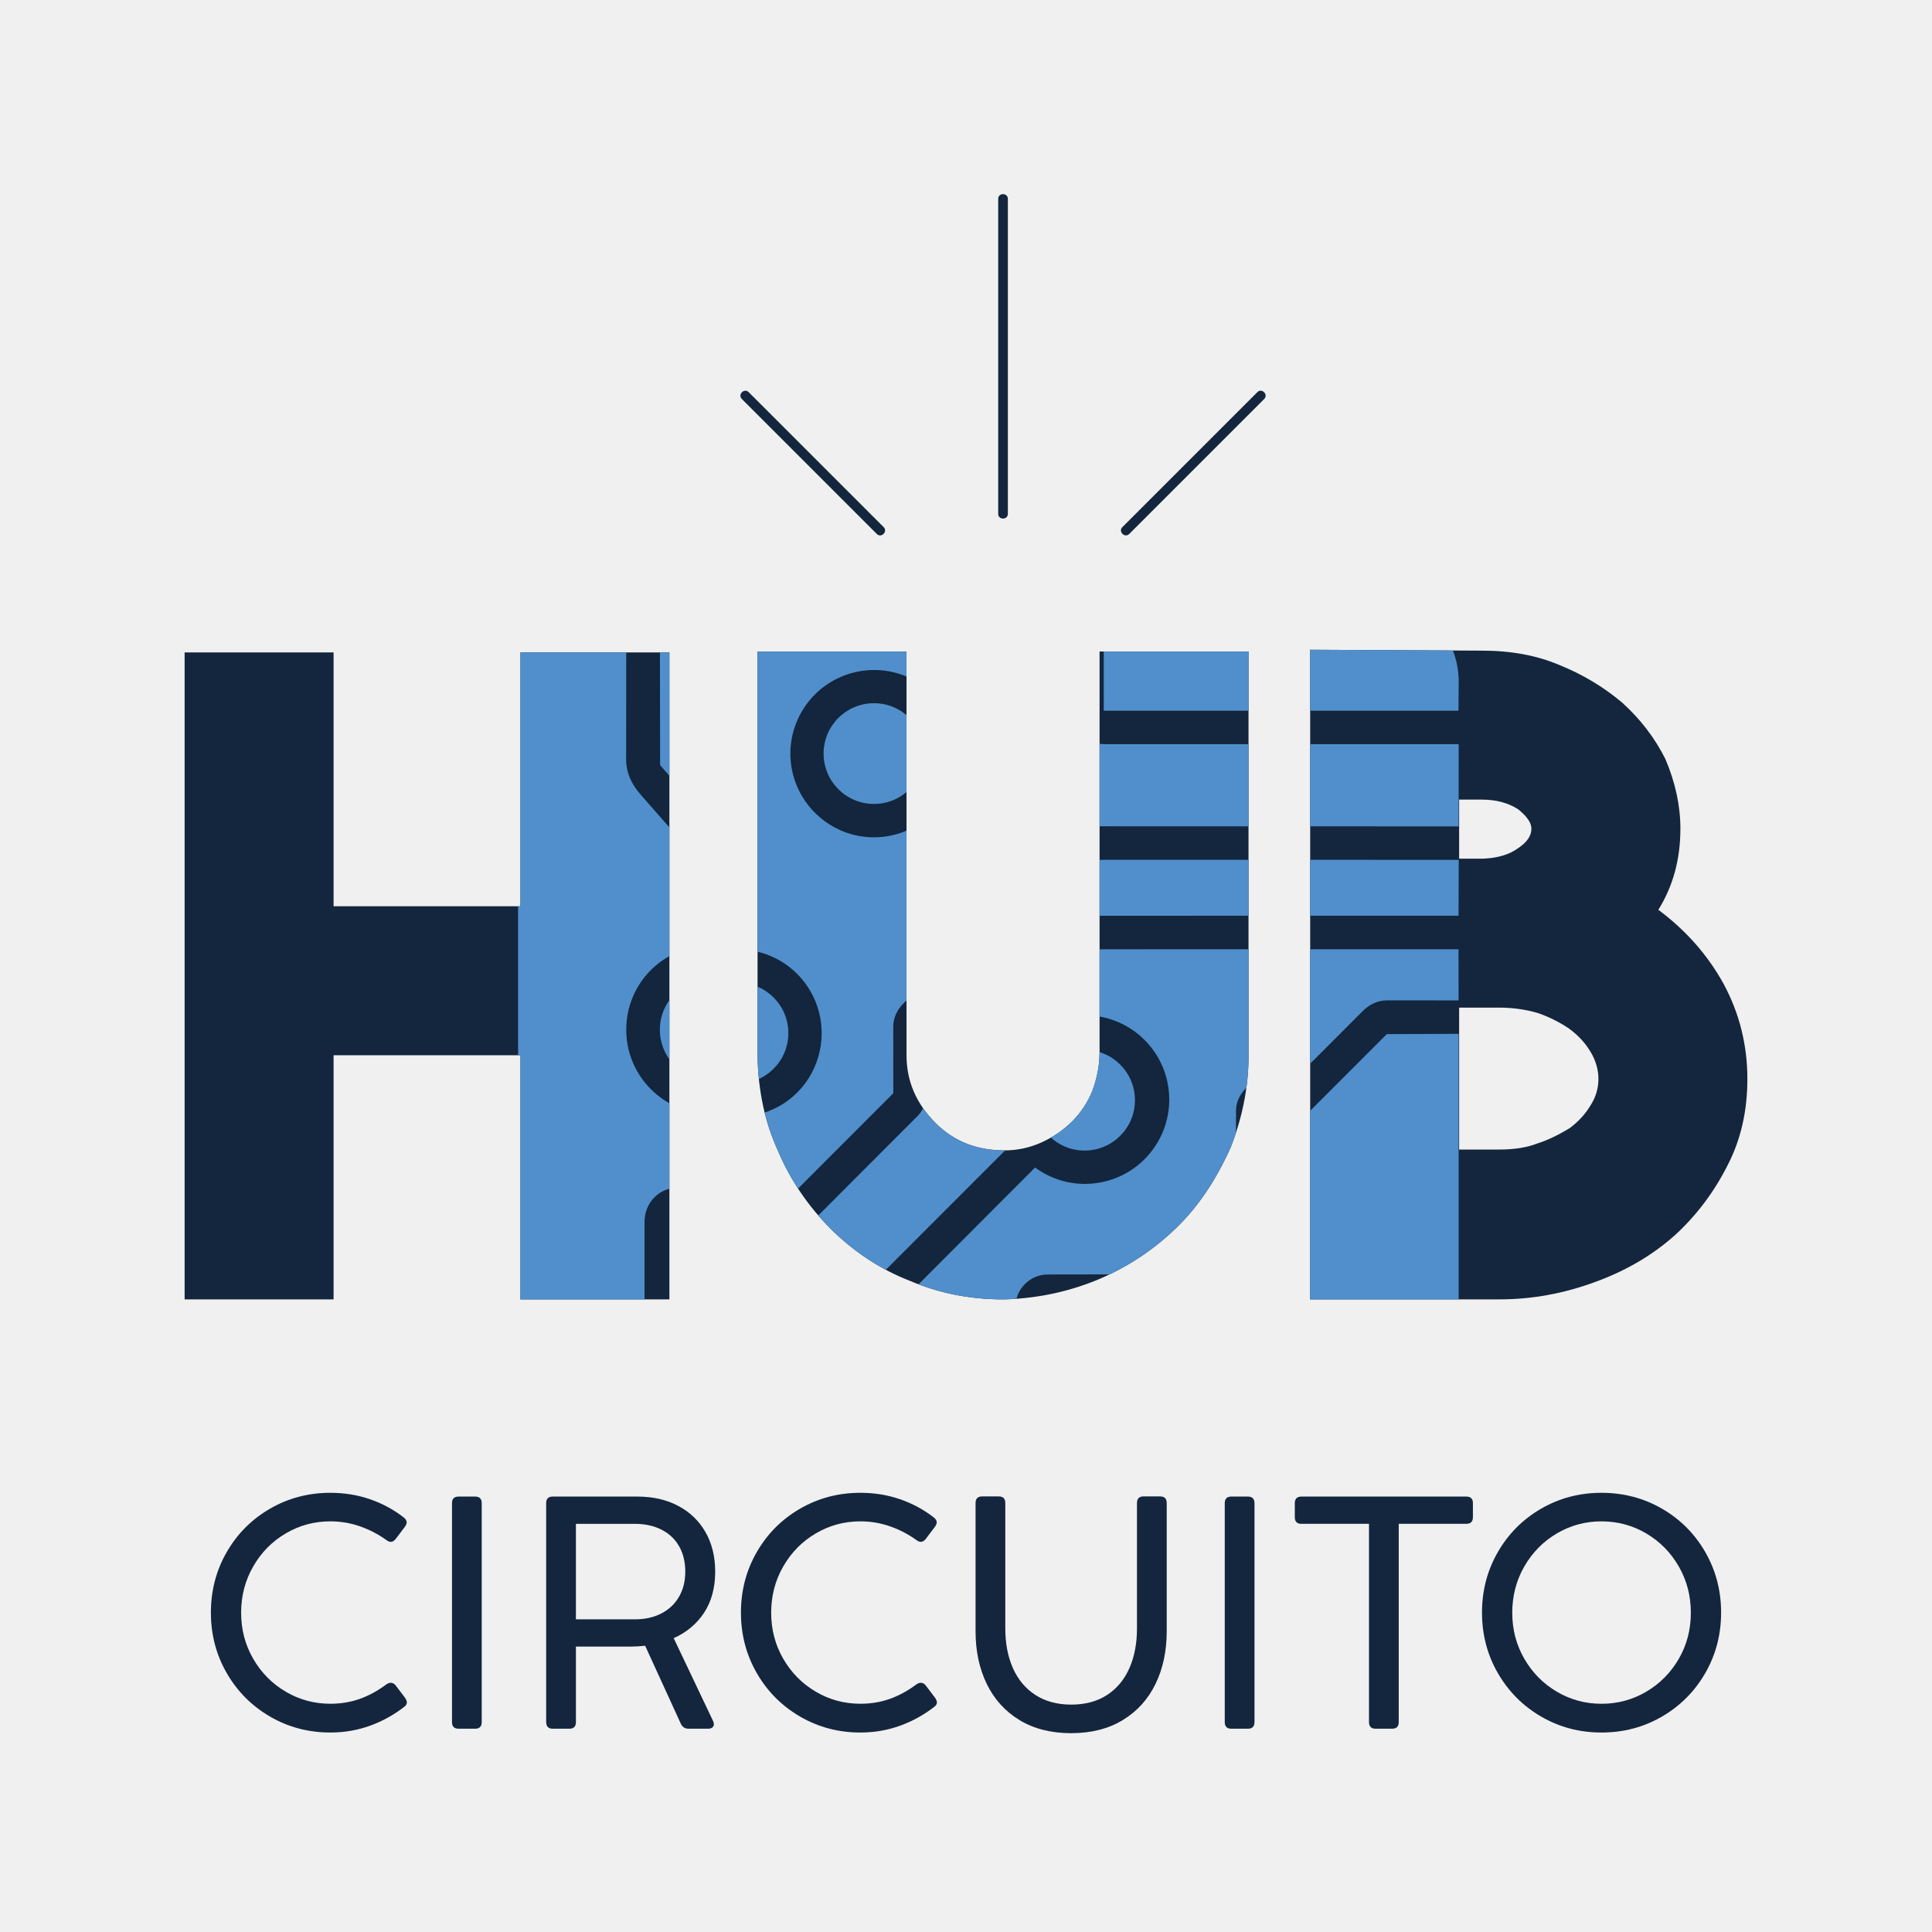
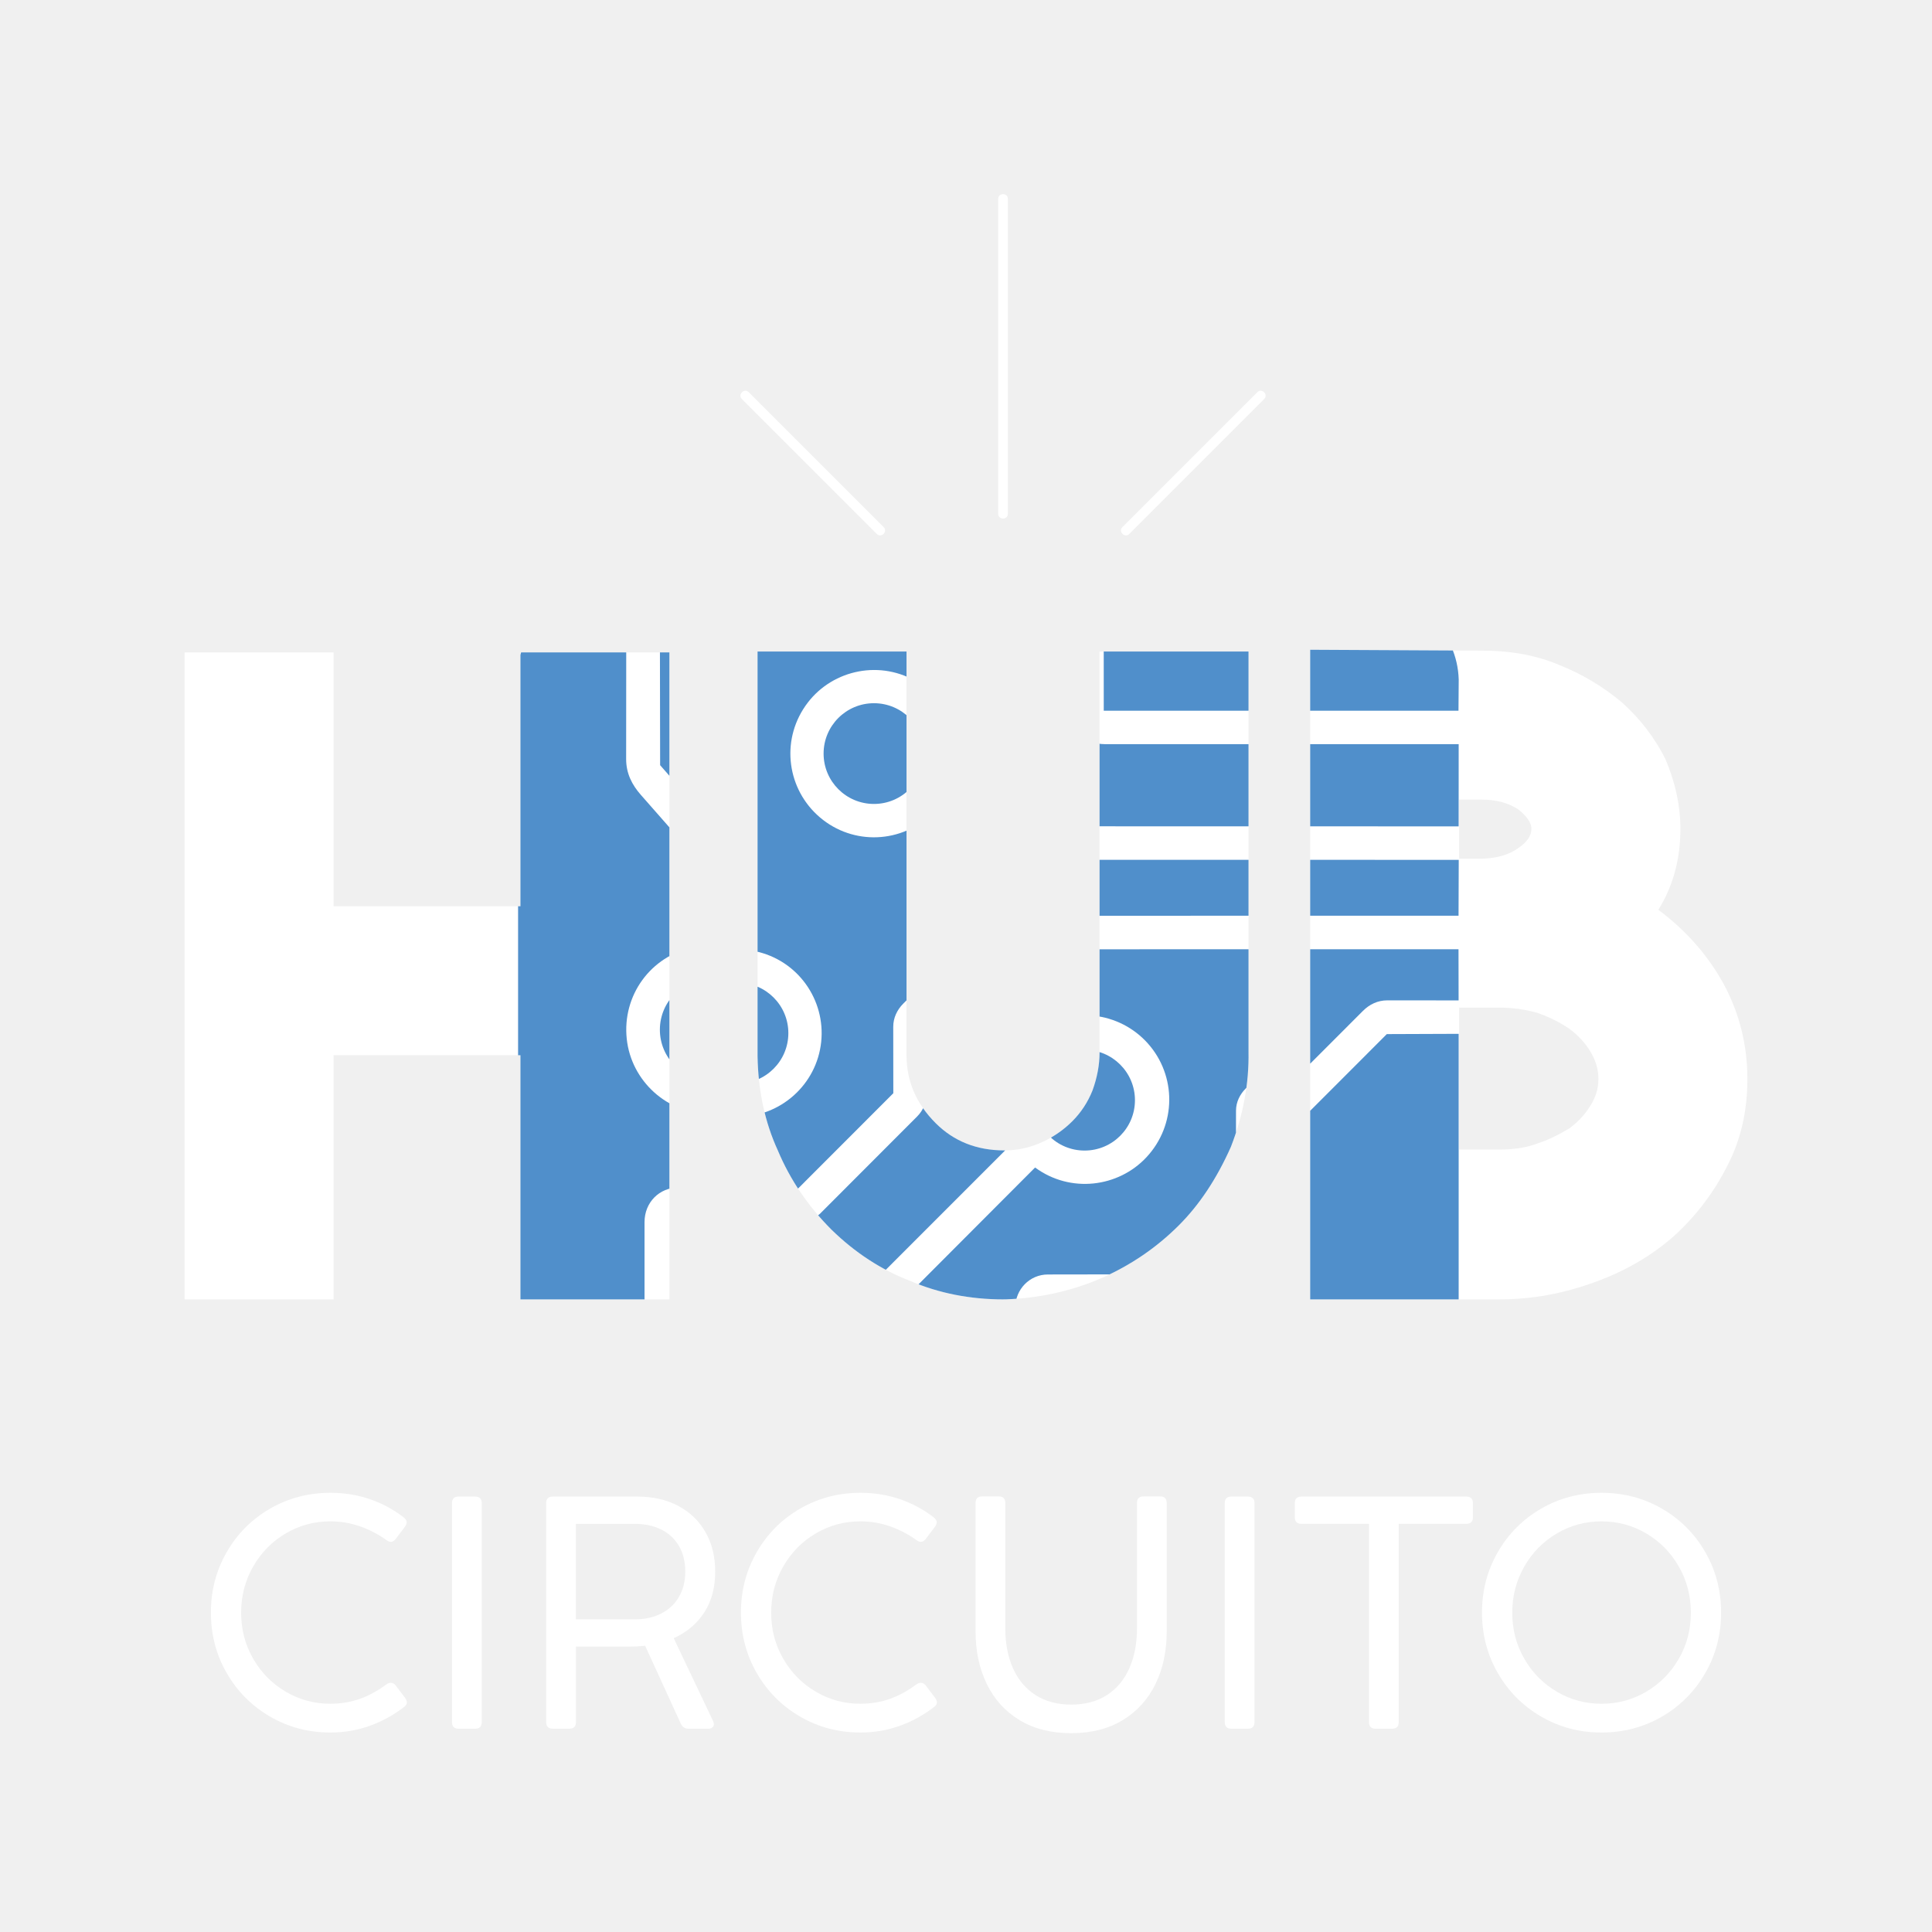
<svg xmlns="http://www.w3.org/2000/svg" id="Camada_1" data-name="Camada 1" viewBox="0 0 1000 1000">
  <defs>
    <style>
      .cls-1 {
        fill: #508fcb;
      }

      .cls-2 {
+         fill: #fff;
+       }
+ 
+       .cls-3 {
        clip-path: url(#clippath-1);
      }

-       .cls-3 {
-         fill: #14263e;
-       }
- 
      .cls-4 {
-         fill: #13263d;
+         clip-path: url(#clippath-2);
      }

      .cls-5 {
-         clip-path: url(#clippath-2);
-       }
- 
-       .cls-6 {
        clip-path: url(#clippath);
      }
    </style>
    <clipPath id="clippath">
-       <path class="cls-4" d="M346.48,672.56h-77.1v-126.37h-96.72v126.37h-77.1v-334.87h77.1v131.39h96.72v-131.39h77.1v334.87Z" />
+       <path class="cls-2" d="M346.48,672.56h-77.1v-126.37h-96.72v126.37h-77.1v-334.87h77.1v131.39h96.72v-131.39h77.1v334.87Z" />
    </clipPath>
    <clipPath id="clippath-1">
-       <path class="cls-4" d="M519.39,672.56c-17.34,0-33.46-3.19-48.36-9.58-14.91-5.77-28.44-14.6-40.6-26.46-12.17-12.16-21.44-25.85-27.83-41.06-6.69-14.6-10.19-30.87-10.49-48.82v-209.41h77.1v208.95c0,13.39,5.02,25.09,15.06,35.13,9.42,9.43,21.29,14.14,35.59,14.14,6.69,0,13.07-1.37,19.16-4.11,6.08-2.74,11.41-6.39,15.97-10.95s8.06-9.88,10.49-15.97c2.43-6.69,3.65-13.23,3.65-19.62v-207.58h77.1v207.12c.3,16.42-2.74,32.85-9.12,49.27-7.3,16.42-16.27,29.96-26.92,40.6-11.56,11.56-24.94,20.69-40.15,27.37-15.51,6.69-31.94,10.34-49.27,10.95h-1.37Z" />
+       <path class="cls-2" d="M519.39,672.56c-17.34,0-33.46-3.19-48.36-9.58-14.91-5.77-28.44-14.6-40.6-26.46-12.17-12.16-21.44-25.85-27.83-41.06-6.69-14.6-10.19-30.87-10.49-48.82v-209.41h77.1v208.95c0,13.39,5.02,25.09,15.06,35.13,9.42,9.43,21.29,14.14,35.59,14.14,6.69,0,13.07-1.37,19.16-4.11,6.08-2.74,11.41-6.39,15.97-10.95,4.56-4.56,8.06-9.88,10.49-15.97,2.43-6.69,3.65-13.23,3.65-19.62v-207.58h77.1v207.12c.3,16.42-2.74,32.85-9.12,49.27-7.3,16.42-16.27,29.96-26.92,40.6-11.56,11.56-24.94,20.69-40.15,27.37-15.51,6.69-31.94,10.34-49.27,10.95h-1.37Z" />
    </clipPath>
    <clipPath id="clippath-2">
-       <path class="cls-4" d="M858.36,470.91c14.29,10.65,25.55,23.42,33.76,38.32,8.21,15.21,12.32,31.64,12.32,49.27,0,16.42-3.35,31.18-10.04,44.25-7,13.99-16.12,26.16-27.37,36.5-11.56,10.34-25.25,18.41-41.06,24.18-16.42,6.09-33,9.12-49.73,9.12h-98.09v-336.24l88.96.46c14.9,0,28.13,2.44,39.69,7.3,12.16,4.87,23.11,11.41,32.85,19.62,9.42,8.52,16.88,18.25,22.36,29.2,5.17,12.17,7.76,24.18,7.76,36.04,0,15.82-3.81,29.81-11.41,41.97ZM767.57,444.45c7.6-.3,13.69-2.12,18.25-5.47,4.56-3.04,6.84-6.39,6.84-10.04,0-3.04-2.28-6.39-6.84-10.04-5.18-3.34-11.41-5.02-18.71-5.02h-11.86v30.57h12.32ZM776.24,595c7.6,0,14.14-1.06,19.62-3.19,4.86-1.52,10.34-4.11,16.42-7.76,4.56-3.34,8.21-7.3,10.95-11.86,2.74-4.26,4.11-8.82,4.11-13.69s-1.37-9.58-4.11-14.14c-2.74-4.56-6.39-8.51-10.95-11.86-4.87-3.34-10.34-6.08-16.42-8.21-6.39-1.82-12.93-2.74-19.62-2.74h-20.99v73.45h20.99Z" />
+       <path class="cls-2" d="M858.36,470.91c14.29,10.65,25.55,23.42,33.76,38.32,8.21,15.21,12.32,31.64,12.32,49.27,0,16.42-3.35,31.18-10.04,44.25-7,13.99-16.12,26.16-27.37,36.5-11.56,10.34-25.25,18.41-41.06,24.18-16.42,6.09-33,9.12-49.73,9.12h-98.09v-336.24l88.96.46c14.9,0,28.13,2.44,39.69,7.3,12.16,4.87,23.11,11.41,32.85,19.62,9.42,8.52,16.88,18.25,22.36,29.2,5.17,12.17,7.76,24.18,7.76,36.04,0,15.82-3.81,29.81-11.41,41.97ZM767.57,444.45c7.6-.3,13.69-2.12,18.25-5.47,4.56-3.04,6.84-6.39,6.84-10.04,0-3.04-2.28-6.39-6.84-10.04-5.18-3.34-11.41-5.02-18.71-5.02h-11.86v30.57h12.32ZM776.24,595c7.6,0,14.14-1.06,19.62-3.19,4.86-1.52,10.34-4.11,16.42-7.76,4.56-3.34,8.21-7.3,10.95-11.86,2.74-4.26,4.11-8.82,4.11-13.69s-1.37-9.58-4.11-14.14c-2.74-4.56-6.39-8.51-10.95-11.86-4.87-3.34-10.34-6.08-16.42-8.21-6.39-1.82-12.93-2.74-19.62-2.74h-20.99v73.45h20.99Z" />
    </clipPath>
  </defs>
  <g>
    <g>
      <g>
-         <path class="cls-4" d="M584.47,276.39c18.12-18.12,36.24-36.24,54.36-54.36l15.53-15.53c2.28-2.28-1.26-5.81-3.54-3.54-18.12,18.12-36.24,36.24-54.36,54.36l-15.53,15.53c-2.28,2.28,1.26,5.81,3.54,3.54h0Z" />
-         <path class="cls-4" d="M457.4,272.86c-18.12-18.12-36.24-36.24-54.36-54.36-5.18-5.18-10.35-10.35-15.53-15.53-2.28-2.28-5.81,1.26-3.54,3.54,18.12,18.12,36.24,36.24,54.36,54.36l15.53,15.53c2.28,2.28,5.81-1.26,3.54-3.54h0Z" />
+         <path class="cls-2" d="M584.47,276.39c18.12-18.12,36.24-36.24,54.36-54.36,5.18-5.18,10.35-10.35,15.53-15.53,2.28-2.28-1.26-5.81-3.54-3.54-18.12,18.12-36.24,36.24-54.36,54.36-5.18,5.18-10.35,10.35-15.53,15.53-2.28,2.28,1.26,5.81,3.54,3.54h0Z" />
+         <path class="cls-2" d="M457.4,272.86c-18.12-18.12-36.24-36.24-54.36-54.36-5.18-5.18-10.35-10.35-15.53-15.53-2.28-2.28-5.81,1.26-3.54,3.54,18.12,18.12,36.24,36.24,54.36,54.36,5.18,5.18,10.35,10.35,15.53,15.53,2.28,2.28,5.81-1.26,3.54-3.54h0Z" />
      </g>
-       <path class="cls-4" d="M521.67,265.98V102.91c0-3.22-5-3.22-5,0v163.08c0,3.22,5,3.22,5,0h0Z" />
+       <path class="cls-2" d="M521.67,265.98V102.91c0-3.22-5-3.22-5,0v163.08c0,3.22,5,3.22,5,0h0Z" />
    </g>
    <g>
-       <path class="cls-4" d="M346.48,672.56h-77.1v-126.37h-96.72v126.37h-77.1v-334.87h77.1v131.39h96.72v-131.39h77.1v334.87Z" />
-       <g class="cls-6">
+       <path class="cls-2" d="M346.48,672.56h-77.1v-126.37h-96.72v126.37h-77.1v-334.87h77.1v131.39h96.72v-131.39h77.1v334.87Z" />
+       <g class="cls-5">
        <g>
          <path class="cls-1" d="M478.23,405.86c9.62-20.52,2.04-44.13-16.25-55.63-19.43-12.21-44.44-7.02-57.74,10.33-13.98,18.25-11.39,43.36,4.77,58.48,16.7,15.63,42.28,15.66,58.96.46l24.01,17.67c4.57,3.37,9.59,5.4,15.82,5.41l215.29.03-.1,29.13-216.14.03c-5.12,0-9.12,2.14-12.41,5.43l-40.4,40.39c-3.22,3.21-5.25,7.4-5.24,12.08l.04,34.68-50.13,50.18-47.49.12c-9.97.03-17.61,7.71-17.61,17.9v127.8s-21.75.05-21.75.05c-24.2.05-43.7-19.36-43.7-43.91v-367.05c0-25.02,20.15-44.1,44.8-43.91l11.2.09-.07,87.31c0,7.35,3,13.26,7.61,18.5l27.23,30.97.21,47.8c-22.51,4.67-37.11,25.12-34.74,47.5,2.3,21.8,20.96,38.97,43.51,38.93,22-.04,40.96-16.71,43.31-39.09,2.3-21.93-12.18-42.72-34.65-47.34l-.08-44.72c-.01-7.44-3.1-14.05-8.28-19.14l-26.53-30.28-.15-90.54h199.66s.07,59.08.07,59.08c.01,9.94,7.76,17.65,17.87,17.65h163.94s-.02,42.89-.02,42.89l-217.78-.06-27.04-19.22Z" />
          <path class="cls-1" d="M723.09,348.54l-.12,16.25h-164.35s-.02-59.27-.02-59.27l119.53.03c24.5-.5,44.19,18.23,44.96,42.98Z" />
          <path class="cls-1" d="M723.05,716.72c-.11,24.23-19.45,43.69-43.7,43.69h-30.32s0-67.79,0-67.79h73.99s.03,24.11.03,24.11Z" />
          <circle class="cls-1" cx="438.75" cy="387.16" r="26.27" />
          <circle class="cls-1" cx="367.82" cy="532.98" r="26.27" />
          <g>
            <path class="cls-1" d="M437.07,696.41c-.02-5.91,2.33-10.03,6.22-13.64l79.52-79.7c18.43,13.56,43.39,10.42,58.1-5.36,15.76-16.91,15.71-42.62.68-59.41-14.95-16.69-40.04-19.45-58.15-6.56-18.39,13.1-24.43,37.99-12.34,58.51l-80.69,80.73c-6.93,6.8-10.47,15.21-10.78,24.96l.02,64.48h-68.6s-.01-128.37-.01-128.37l47.27.03c4.79,0,8.82-1.81,12.34-4.89l50.69-50.77c3.14-3.15,4.8-7.33,4.82-11.75l.15-34.8,40.69-40.62,216.03-.04.05,26.69-37.19-.03c-5,0-9.3,2.08-12.73,5.51l-40.37,40.4c-3.09,3.09-5.12,7.11-5.13,11.6l-.06,35.09-50.15,50.33-47.94.07c-9.49.01-17,7.76-17.01,17.35v84.18s-75.4,0-75.4,0v-64.01Z" />
            <path class="cls-1" d="M529.89,760.44l-.02-84.1,46.61-.05c5.17,0,9.73-1.83,13.35-5.45l49.64-49.64c3.86-3.76,5.54-8.46,5.54-13.86v-33.28s40.56-40.59,40.56-40.59l37.48-.14v141.81s-73.21,0-73.21,0c-10.1-.08-17.96,7.37-18.29,17.5l.06,67.8h-101.73Z" />
            <circle class="cls-1" cx="548.62" cy="567.97" r="26.27" />
          </g>
        </g>
      </g>
    </g>
    <g>
-       <path class="cls-4" d="M519.39,672.56c-17.34,0-33.46-3.19-48.36-9.58-14.91-5.77-28.44-14.6-40.6-26.46-12.17-12.16-21.44-25.85-27.83-41.06-6.69-14.6-10.19-30.87-10.49-48.82v-209.41h77.1v208.95c0,13.39,5.02,25.09,15.06,35.13,9.42,9.43,21.29,14.14,35.59,14.14,6.69,0,13.07-1.37,19.16-4.11,6.08-2.74,11.41-6.39,15.97-10.95s8.06-9.88,10.49-15.97c2.43-6.69,3.65-13.23,3.65-19.62v-207.58h77.1v207.12c.3,16.42-2.74,32.85-9.12,49.27-7.3,16.42-16.27,29.96-26.92,40.6-11.56,11.56-24.94,20.69-40.15,27.37-15.51,6.69-31.94,10.34-49.27,10.95h-1.37Z" />
-       <g class="cls-2">
+       <path class="cls-2" d="M519.39,672.56c-17.34,0-33.46-3.19-48.36-9.58-14.91-5.77-28.44-14.6-40.6-26.46-12.17-12.16-21.44-25.85-27.83-41.06-6.69-14.6-10.19-30.87-10.49-48.82v-209.41h77.1v208.95c0,13.39,5.02,25.09,15.06,35.13,9.42,9.43,21.29,14.14,35.59,14.14,6.69,0,13.07-1.37,19.16-4.11,6.08-2.74,11.41-6.39,15.97-10.95,4.56-4.56,8.06-9.88,10.49-15.97,2.43-6.69,3.65-13.23,3.65-19.62v-207.58h77.1v207.12c.3,16.42-2.74,32.85-9.12,49.27-7.3,16.42-16.27,29.96-26.92,40.6-11.56,11.56-24.94,20.69-40.15,27.37-15.51,6.69-31.94,10.34-49.27,10.95h-1.37Z" />
+       <g class="cls-3">
        <g>
-           <path class="cls-1" d="M491.53,408.61c9.55-20.36,2.03-43.79-16.13-55.2-19.28-12.12-44.1-6.96-57.29,10.25-13.87,18.1-11.3,43.03,4.73,58.03,16.57,15.51,41.95,15.54,58.51.45l23.83,17.53c4.54,3.34,9.52,5.36,15.7,5.36l213.63.03-.1,28.91-214.46.03c-5.08,0-9.05,2.12-12.32,5.39l-40.09,40.07c-3.19,3.19-5.2,7.35-5.2,11.98l.04,34.41-49.75,49.79-47.12.12c-9.9.03-17.47,7.65-17.47,17.77v126.81s-21.58.05-21.58.05c-24.01.05-43.36-19.21-43.36-43.57v-364.2c0-24.83,19.99-43.76,44.45-43.57l11.12.09-.07,86.63c0,7.29,2.97,13.15,7.55,18.36l27.02,30.73.21,47.43c-22.33,4.63-36.82,24.92-34.47,47.13,2.28,21.63,20.8,38.67,43.17,38.63s40.64-16.58,42.97-38.78c2.28-21.76-12.08-42.39-34.38-46.97l-.08-44.38c-.01-7.38-3.07-13.94-8.22-18.99l-26.32-30.05-.15-89.84h198.11s.07,58.62.07,58.62c.01,9.87,7.7,17.51,17.73,17.51h162.67s-.02,42.56-.02,42.56l-216.09-.05-26.83-19.07Z" />
+           <path class="cls-1" d="M491.53,408.61c9.55-20.36,2.03-43.79-16.13-55.2-19.28-12.12-44.1-6.96-57.29,10.25-13.87,18.1-11.3,43.03,4.73,58.03,16.57,15.51,41.95,15.54,58.51.45l23.83,17.53c4.54,3.34,9.52,5.36,15.7,5.36l213.63.03-.1,28.91-214.46.03c-5.08,0-9.05,2.12-12.32,5.39l-40.09,40.07c-3.19,3.19-5.2,7.35-5.2,11.98l.04,34.41-49.75,49.79-47.12.12c-9.9.03-17.47,7.65-17.47,17.77v126.81s-21.58.05-21.58.05c-24.01.05-43.36-19.21-43.36-43.57v-364.2c0-24.83,19.99-43.76,44.45-43.57l11.12.09-.07,86.63c0,7.29,2.97,13.15,7.55,18.36l27.02,30.73.21,47.43c-22.33,4.63-36.82,24.92-34.47,47.13,2.28,21.63,20.8,38.67,43.17,38.63,21.83-.04,40.64-16.58,42.97-38.78,2.28-21.76-12.08-42.39-34.38-46.97l-.08-44.38c-.01-7.38-3.07-13.94-8.22-18.99l-26.32-30.05-.15-89.84h198.11s.07,58.62.07,58.62c.01,9.87,7.7,17.51,17.73,17.51h162.67s-.02,42.56-.02,42.56l-216.09-.05-26.83-19.07Z" />
          <path class="cls-1" d="M734.5,351.73l-.12,16.13h-163.08s-.02-58.81-.02-58.81l118.61.03c24.31-.49,43.85,18.09,44.61,42.65Z" />
          <path class="cls-1" d="M734.45,717.06c-.11,24.04-19.3,43.35-43.36,43.35h-30.08s0-67.27,0-67.27h73.42s.03,23.92.03,23.92Z" />
          <circle class="cls-1" cx="452.36" cy="390.05" r="26.07" />
          <circle class="cls-1" cx="381.98" cy="534.74" r="26.07" />
          <g>
-             <path class="cls-1" d="M450.69,696.91c-.02-5.86,2.31-9.95,6.17-13.53l78.9-79.08c18.28,13.45,43.06,10.34,57.65-5.32,15.64-16.78,15.59-42.29.67-58.95-14.84-16.56-39.73-19.3-57.7-6.51-18.25,13-24.24,37.7-12.24,58.05l-80.07,80.1c-6.88,6.74-10.38,15.09-10.7,24.76l.02,63.98h-68.07s-.01-127.37-.01-127.37l46.9.03c4.76,0,8.76-1.79,12.24-4.86l50.3-50.37c3.12-3.12,4.76-7.27,4.78-11.65l.14-34.53,40.37-40.3,214.35-.04.05,26.49-36.9-.03c-4.96,0-9.23,2.07-12.63,5.47l-40.06,40.08c-3.07,3.07-5.08,7.05-5.09,11.51l-.05,34.82-49.77,49.94-47.57.07c-9.41.01-16.87,7.7-16.87,17.21v83.53s-74.82,0-74.82,0v-63.52Z" />
+             <path class="cls-1" d="M450.69,696.91c-.02-5.86,2.31-9.95,6.17-13.53l78.9-79.08c18.28,13.45,43.06,10.34,57.65-5.32,15.64-16.78,15.59-42.29.67-58.95-14.84-16.56-39.73-19.3-57.7-6.51s-24.24,37.7-12.24,58.05l-80.07,80.1c-6.88,6.74-10.38,15.09-10.7,24.76l.02,63.98h-68.07s-.01-127.37-.01-127.37l46.9.03c4.76,0,8.76-1.79,12.24-4.86l50.3-50.37c3.12-3.12,4.76-7.27,4.78-11.65l.14-34.53,40.37-40.3,214.35-.04.05,26.49-36.9-.03c-4.96,0-9.23,2.07-12.63,5.47l-40.06,40.08c-3.07,3.07-5.08,7.05-5.09,11.51l-.05,34.82-49.77,49.94-47.57.07c-9.41.01-16.87,7.7-16.87,17.21v83.53s-74.82,0-74.82,0v-63.52Z" />
            <path class="cls-1" d="M542.8,760.44l-.02-83.44,46.25-.05c5.13,0,9.66-1.82,13.25-5.41l49.26-49.25c3.83-3.73,5.5-8.39,5.5-13.75v-33.02s40.24-40.27,40.24-40.27l37.19-.14v140.71s-72.64,0-72.64,0c-10.02-.08-17.82,7.32-18.15,17.36l.06,67.27h-100.94Z" />
            <circle class="cls-1" cx="561.38" cy="569.46" r="26.07" />
          </g>
        </g>
      </g>
    </g>
    <g>
-       <path class="cls-4" d="M858.36,470.91c14.29,10.65,25.55,23.42,33.76,38.32,8.21,15.21,12.32,31.64,12.32,49.27,0,16.42-3.35,31.18-10.04,44.25-7,13.99-16.12,26.16-27.37,36.5-11.56,10.34-25.25,18.41-41.06,24.18-16.42,6.09-33,9.12-49.73,9.12h-98.09v-336.24l88.96.46c14.9,0,28.13,2.44,39.69,7.3,12.16,4.87,23.11,11.41,32.85,19.62,9.42,8.52,16.88,18.25,22.36,29.2,5.17,12.17,7.76,24.18,7.76,36.04,0,15.82-3.81,29.81-11.41,41.97ZM767.57,444.45c7.6-.3,13.69-2.12,18.25-5.47,4.56-3.04,6.84-6.39,6.84-10.04,0-3.04-2.28-6.39-6.84-10.04-5.18-3.34-11.41-5.02-18.71-5.02h-11.86v30.57h12.32ZM776.24,595c7.6,0,14.14-1.06,19.62-3.19,4.86-1.52,10.34-4.11,16.42-7.76,4.56-3.34,8.21-7.3,10.95-11.86,2.74-4.26,4.11-8.82,4.11-13.69s-1.37-9.58-4.11-14.14c-2.74-4.56-6.39-8.51-10.95-11.86-4.87-3.34-10.34-6.08-16.42-8.21-6.39-1.82-12.93-2.74-19.62-2.74h-20.99v73.45h20.99Z" />
-       <g class="cls-5">
+       <path class="cls-2" d="M858.36,470.91c14.29,10.65,25.55,23.42,33.76,38.32,8.21,15.21,12.32,31.64,12.32,49.27,0,16.42-3.35,31.18-10.04,44.25-7,13.99-16.12,26.16-27.37,36.5-11.56,10.34-25.25,18.41-41.06,24.18-16.42,6.09-33,9.12-49.73,9.12h-98.09v-336.24l88.96.46c14.9,0,28.13,2.44,39.69,7.3,12.16,4.87,23.11,11.41,32.85,19.62,9.42,8.52,16.88,18.25,22.36,29.2,5.17,12.17,7.76,24.18,7.76,36.04,0,15.82-3.81,29.81-11.41,41.97ZM767.57,444.45c7.6-.3,13.69-2.12,18.25-5.47,4.56-3.04,6.84-6.39,6.84-10.04,0-3.04-2.28-6.39-6.84-10.04-5.18-3.34-11.41-5.02-18.71-5.02h-11.86v30.57h12.32ZM776.24,595c7.6,0,14.14-1.06,19.62-3.19,4.86-1.52,10.34-4.11,16.42-7.76,4.56-3.34,8.21-7.3,10.95-11.86,2.74-4.26,4.11-8.82,4.11-13.69s-1.37-9.58-4.11-14.14c-2.74-4.56-6.39-8.51-10.95-11.86-4.87-3.34-10.34-6.08-16.42-8.21-6.39-1.82-12.93-2.74-19.62-2.74h-20.99v73.45h20.99Z" />
+       <g class="cls-4">
        <g>
-           <path class="cls-1" d="M512.06,408.61c9.55-20.36,2.03-43.79-16.13-55.2-19.28-12.12-44.1-6.96-57.29,10.25-13.87,18.1-11.3,43.03,4.73,58.03,16.57,15.51,41.95,15.54,58.51.45l23.83,17.53c4.54,3.34,9.52,5.36,15.7,5.36l213.63.03-.1,28.91-214.46.03c-5.08,0-9.05,2.12-12.32,5.39l-40.09,40.07c-3.19,3.19-5.2,7.35-5.2,11.98l.04,34.41-49.75,49.79-47.12.12c-9.9.03-17.47,7.65-17.47,17.77v126.81s-21.58.05-21.58.05c-24.01.05-43.36-19.21-43.36-43.57v-364.2c0-24.83,19.99-43.76,44.45-43.57l11.12.09-.07,86.63c0,7.29,2.97,13.15,7.55,18.36l27.02,30.73.21,47.43c-22.33,4.63-36.82,24.92-34.47,47.13,2.28,21.63,20.8,38.67,43.17,38.63s40.64-16.58,42.97-38.78c2.28-21.76-12.08-42.39-34.38-46.97l-.08-44.38c-.01-7.38-3.07-13.94-8.22-18.99l-26.32-30.05-.15-89.84h198.11s.07,58.62.07,58.62c.01,9.87,7.7,17.51,17.73,17.51h162.67s-.02,42.56-.02,42.56l-216.09-.05-26.83-19.07Z" />
+           <path class="cls-1" d="M512.06,408.61c9.55-20.36,2.03-43.79-16.13-55.2-19.28-12.12-44.1-6.96-57.29,10.25-13.87,18.1-11.3,43.03,4.73,58.03,16.57,15.51,41.95,15.54,58.51.45l23.83,17.53c4.54,3.34,9.52,5.36,15.7,5.36l213.63.03-.1,28.91-214.46.03c-5.08,0-9.05,2.12-12.32,5.39l-40.09,40.07c-3.19,3.19-5.2,7.35-5.2,11.98l.04,34.41-49.75,49.79-47.12.12c-9.9.03-17.47,7.65-17.47,17.77v126.81s-21.58.05-21.58.05c-24.01.05-43.36-19.21-43.36-43.57v-364.2c0-24.83,19.99-43.76,44.45-43.57l11.12.09-.07,86.63c0,7.29,2.97,13.15,7.55,18.36l27.02,30.73.21,47.43c-22.33,4.63-36.82,24.92-34.47,47.13,2.28,21.63,20.8,38.67,43.17,38.63,21.83-.04,40.64-16.58,42.97-38.78,2.28-21.76-12.08-42.39-34.38-46.97l-.08-44.38c-.01-7.38-3.07-13.94-8.22-18.99l-26.32-30.05-.15-89.84h198.11s.07,58.62.07,58.62c.01,9.87,7.7,17.51,17.73,17.51h162.67s-.02,42.56-.02,42.56l-216.09-.05-26.83-19.07Z" />
          <path class="cls-1" d="M755.03,351.73l-.12,16.13h-163.08s-.02-58.81-.02-58.81l118.61.03c24.31-.49,43.85,18.09,44.61,42.65Z" />
          <path class="cls-1" d="M754.98,717.06c-.11,24.04-19.3,43.35-43.36,43.35h-30.08s0-67.27,0-67.27h73.42s.03,23.92.03,23.92Z" />
          <circle class="cls-1" cx="472.89" cy="390.05" r="26.07" />
          <circle class="cls-1" cx="402.51" cy="534.74" r="26.07" />
          <g>
            <path class="cls-1" d="M471.22,696.91c-.02-5.86,2.31-9.95,6.17-13.53l78.9-79.08c18.28,13.45,43.06,10.34,57.65-5.32,15.64-16.78,15.59-42.29.67-58.95-14.84-16.56-39.73-19.3-57.7-6.51-18.25,13-24.24,37.7-12.24,58.05l-80.07,80.1c-6.88,6.74-10.38,15.09-10.7,24.76l.02,63.98h-68.07s-.01-127.37-.01-127.37l46.9.03c4.76,0,8.76-1.79,12.24-4.86l50.3-50.37c3.12-3.12,4.76-7.27,4.78-11.65l.14-34.53,40.37-40.3,214.35-.04.05,26.49-36.9-.03c-4.96,0-9.23,2.07-12.63,5.47l-40.06,40.08c-3.07,3.07-5.08,7.05-5.09,11.51l-.05,34.82-49.77,49.94-47.57.07c-9.41.01-16.87,7.7-16.87,17.21v83.53s-74.82,0-74.82,0v-63.52Z" />
            <path class="cls-1" d="M563.33,760.44l-.02-83.44,46.25-.05c5.13,0,9.66-1.82,13.25-5.41l49.26-49.25c3.83-3.73,5.5-8.39,5.5-13.75v-33.02s40.24-40.27,40.24-40.27l37.19-.14v140.71s-72.64,0-72.64,0c-10.02-.08-17.82,7.32-18.15,17.36l.06,67.27h-100.94Z" />
            <circle class="cls-1" cx="581.91" cy="569.46" r="26.07" />
          </g>
        </g>
      </g>
    </g>
  </g>
  <g>
-     <path class="cls-3" d="M139.78,888.5c-9.46-5.5-16.93-13-22.41-22.49-5.47-9.49-8.21-19.94-8.21-31.34s2.73-21.85,8.21-31.34c5.47-9.49,12.94-16.98,22.41-22.45,9.46-5.47,19.87-8.21,31.22-8.21,7.24,0,14.08,1.11,20.52,3.33s12.28,5.39,17.53,9.49c.97.8,1.45,1.62,1.45,2.48,0,.63-.31,1.4-.94,2.31l-4.79,6.33c-.8.97-1.62,1.45-2.48,1.45-.74,0-1.51-.31-2.31-.94-4.22-3.02-8.78-5.39-13.68-7.1-4.91-1.71-10.01-2.57-15.31-2.57-8.33,0-16.02,2.08-23.09,6.24-7.07,4.16-12.69,9.86-16.85,17.11-4.16,7.24-6.24,15.22-6.24,23.94s2.08,16.61,6.24,23.82c4.16,7.21,9.78,12.9,16.85,17.06,7.07,4.16,14.77,6.24,23.09,6.24,5.42,0,10.49-.84,15.22-2.52,4.73-1.68,9.35-4.2,13.86-7.57.8-.51,1.51-.77,2.14-.77,1.03,0,1.91.48,2.65,1.45l4.79,6.33c.62.91.94,1.71.94,2.4,0,.8-.4,1.51-1.2,2.14-5.36,4.22-11.29,7.51-17.79,9.88-6.5,2.36-13.37,3.55-20.61,3.55-11.35,0-21.75-2.75-31.22-8.25Z" />
-     <path class="cls-3" d="M245.92,894.78h-8.55c-2.28,0-3.42-1.14-3.42-3.42v-113.32c0-2.28,1.14-3.42,3.42-3.42h8.55c2.28,0,3.42,1.14,3.42,3.42v113.32c0,2.28-1.14,3.42-3.42,3.42Z" />
-     <path class="cls-3" d="M282.69,891.36v-113.32c0-2.28,1.14-3.42,3.42-3.42h43.79c8.04,0,15.09,1.61,21.16,4.83,6.07,3.22,10.78,7.75,14.11,13.6,3.34,5.84,5.01,12.64,5.01,20.4,0,8.33-1.9,15.39-5.69,21.21-3.79,5.81-9.05,10.23-15.78,13.25l20.36,42.85c.29.68.43,1.26.43,1.71,0,.68-.27,1.24-.81,1.67-.54.43-1.27.64-2.18.64h-10.09c-1.88,0-3.22-.85-4.02-2.57l-18.47-40.36c-2.85.29-5.47.43-7.87.43h-27.96v39.08c0,2.28-1.14,3.42-3.42,3.42h-8.55c-2.28,0-3.42-1.14-3.42-3.42ZM342.3,835.13c3.93-2.02,6.98-4.9,9.15-8.64,2.17-3.73,3.25-8.08,3.25-13.04s-1.08-9.48-3.25-13.21c-2.17-3.73-5.23-6.59-9.19-8.55s-8.51-2.95-13.64-2.95h-30.53v49.43h30.44c5.24,0,9.84-1.01,13.77-3.04Z" />
-     <path class="cls-3" d="M414.13,888.5c-9.46-5.5-16.93-13-22.41-22.49-5.47-9.49-8.21-19.94-8.21-31.34s2.73-21.85,8.21-31.34c5.47-9.49,12.94-16.98,22.41-22.45s19.87-8.21,31.22-8.21c7.24,0,14.08,1.11,20.52,3.33,6.44,2.22,12.28,5.39,17.53,9.49.97.8,1.45,1.62,1.45,2.48,0,.63-.31,1.4-.94,2.31l-4.79,6.33c-.8.97-1.62,1.45-2.48,1.45-.74,0-1.51-.31-2.31-.94-4.22-3.02-8.78-5.39-13.68-7.1-4.91-1.71-10.01-2.57-15.31-2.57-8.33,0-16.02,2.08-23.09,6.24-7.07,4.16-12.69,9.86-16.85,17.11-4.16,7.24-6.24,15.22-6.24,23.94s2.08,16.61,6.24,23.82c4.16,7.21,9.78,12.9,16.85,17.06,7.07,4.16,14.77,6.24,23.09,6.24,5.42,0,10.49-.84,15.22-2.52,4.73-1.68,9.35-4.2,13.86-7.57.8-.51,1.51-.77,2.14-.77,1.03,0,1.91.48,2.65,1.45l4.79,6.33c.62.91.94,1.71.94,2.4,0,.8-.4,1.51-1.2,2.14-5.36,4.22-11.29,7.51-17.79,9.88-6.5,2.36-13.37,3.55-20.61,3.55-11.35,0-21.75-2.75-31.22-8.25Z" />
-     <path class="cls-3" d="M527.75,890.34c-7.44-4.5-13.1-10.73-16.98-18.69-3.88-7.95-5.82-17.06-5.82-27.32v-66.37c0-2.28,1.14-3.42,3.42-3.42h8.55c2.28,0,3.42,1.14,3.42,3.42v64.91c0,7.75,1.31,14.6,3.93,20.53,2.62,5.93,6.5,10.56,11.63,13.9,5.13,3.33,11.32,5,18.56,5s13.41-1.65,18.52-4.96c5.1-3.31,8.96-7.94,11.59-13.9,2.62-5.96,3.93-12.81,3.93-20.57v-64.91c0-2.28,1.14-3.42,3.42-3.42h8.55c2.28,0,3.42,1.14,3.42,3.42v66.37c0,10.26-1.94,19.37-5.82,27.32-3.88,7.95-9.53,14.18-16.98,18.69-7.44,4.5-16.32,6.75-26.64,6.75s-19.28-2.25-26.73-6.75Z" />
-     <path class="cls-3" d="M645.9,894.78h-8.55c-2.28,0-3.42-1.14-3.42-3.42v-113.32c0-2.28,1.14-3.42,3.42-3.42h8.55c2.28,0,3.42,1.14,3.42,3.42v113.32c0,2.28-1.14,3.42-3.42,3.42Z" />
-     <path class="cls-3" d="M720.56,894.78h-8.55c-2.28,0-3.42-1.14-3.42-3.42v-102.63h-34.98c-2.28,0-3.42-1.14-3.42-3.42v-7.27c0-2.28,1.14-3.42,3.42-3.42h85.35c2.28,0,3.42,1.14,3.42,3.42v7.27c0,2.28-1.14,3.42-3.42,3.42h-34.98v102.63c0,2.28-1.14,3.42-3.42,3.42Z" />
-     <path class="cls-3" d="M797.7,888.5c-9.46-5.5-16.93-13-22.41-22.49-5.47-9.49-8.21-19.94-8.21-31.34s2.73-21.85,8.21-31.34c5.47-9.49,12.94-16.98,22.41-22.45s19.87-8.21,31.22-8.21,21.83,2.73,31.3,8.21c9.46,5.47,16.94,12.96,22.41,22.45,5.47,9.49,8.21,19.94,8.21,31.34s-2.74,21.85-8.21,31.34c-5.47,9.49-12.94,16.99-22.41,22.49-9.46,5.5-19.9,8.25-31.3,8.25s-21.75-2.75-31.22-8.25ZM852.09,875.63c7.07-4.16,12.69-9.84,16.85-17.02,4.16-7.18,6.24-15.14,6.24-23.86s-2.08-16.71-6.24-23.94c-4.16-7.24-9.78-12.94-16.85-17.11-7.07-4.16-14.79-6.24-23.17-6.24s-16.02,2.08-23.09,6.24c-7.07,4.16-12.69,9.86-16.85,17.11-4.16,7.24-6.24,15.22-6.24,23.94s2.08,16.61,6.24,23.82c4.16,7.21,9.78,12.9,16.85,17.06,7.07,4.16,14.77,6.24,23.09,6.24s16.11-2.08,23.17-6.24Z" />
+     <path class="cls-2" d="M139.78,888.5c-9.46-5.5-16.93-13-22.41-22.49-5.47-9.49-8.21-19.94-8.21-31.34s2.73-21.85,8.21-31.34c5.47-9.49,12.94-16.98,22.41-22.45,9.46-5.47,19.87-8.21,31.22-8.21,7.24,0,14.08,1.11,20.52,3.33,6.44,2.22,12.28,5.39,17.53,9.49.97.8,1.45,1.62,1.45,2.48,0,.63-.31,1.4-.94,2.31l-4.79,6.33c-.8.97-1.62,1.45-2.48,1.45-.74,0-1.51-.31-2.31-.94-4.22-3.02-8.78-5.39-13.68-7.1-4.91-1.71-10.01-2.57-15.31-2.57-8.33,0-16.02,2.08-23.09,6.24-7.07,4.16-12.69,9.86-16.85,17.11-4.16,7.24-6.24,15.22-6.24,23.94s2.08,16.61,6.24,23.82c4.16,7.21,9.78,12.9,16.85,17.06,7.07,4.16,14.77,6.24,23.09,6.24,5.42,0,10.49-.84,15.22-2.52,4.73-1.68,9.35-4.2,13.86-7.57.8-.51,1.51-.77,2.14-.77,1.03,0,1.91.48,2.65,1.45l4.79,6.33c.62.91.94,1.71.94,2.4,0,.8-.4,1.51-1.2,2.14-5.36,4.22-11.29,7.51-17.79,9.88-6.5,2.36-13.37,3.55-20.61,3.55-11.35,0-21.75-2.75-31.22-8.25Z" />
+     <path class="cls-2" d="M245.92,894.78h-8.55c-2.28,0-3.42-1.14-3.42-3.42v-113.32c0-2.28,1.14-3.42,3.42-3.42h8.55c2.28,0,3.42,1.14,3.42,3.42v113.32c0,2.28-1.14,3.42-3.42,3.42Z" />
+     <path class="cls-2" d="M282.69,891.36v-113.32c0-2.28,1.14-3.42,3.42-3.42h43.79c8.04,0,15.09,1.61,21.16,4.83,6.07,3.22,10.78,7.75,14.11,13.6,3.34,5.84,5.01,12.64,5.01,20.4,0,8.33-1.9,15.39-5.69,21.21-3.79,5.81-9.05,10.23-15.78,13.25l20.36,42.85c.29.68.43,1.26.43,1.71,0,.68-.27,1.24-.81,1.67-.54.43-1.27.64-2.18.64h-10.09c-1.88,0-3.22-.85-4.02-2.57l-18.47-40.36c-2.85.29-5.47.43-7.87.43h-27.96v39.08c0,2.28-1.14,3.42-3.42,3.42h-8.55c-2.28,0-3.42-1.14-3.42-3.42ZM342.3,835.13c3.93-2.02,6.98-4.9,9.15-8.64,2.17-3.73,3.25-8.08,3.25-13.04s-1.08-9.48-3.25-13.21c-2.17-3.73-5.23-6.59-9.19-8.55-3.96-1.97-8.51-2.95-13.64-2.95h-30.53v49.43h30.44c5.24,0,9.84-1.01,13.77-3.04Z" />
+     <path class="cls-2" d="M414.13,888.5c-9.46-5.5-16.93-13-22.41-22.49-5.47-9.49-8.21-19.94-8.21-31.34s2.73-21.85,8.21-31.34c5.47-9.49,12.94-16.98,22.41-22.45,9.46-5.47,19.87-8.21,31.22-8.21,7.24,0,14.08,1.11,20.52,3.33,6.44,2.22,12.28,5.39,17.53,9.49.97.8,1.45,1.62,1.45,2.48,0,.63-.31,1.4-.94,2.31l-4.79,6.33c-.8.97-1.62,1.45-2.48,1.45-.74,0-1.51-.31-2.31-.94-4.22-3.02-8.78-5.39-13.68-7.1-4.91-1.71-10.01-2.57-15.31-2.57-8.33,0-16.02,2.08-23.09,6.24-7.07,4.16-12.69,9.86-16.85,17.11-4.16,7.24-6.24,15.22-6.24,23.94s2.08,16.61,6.24,23.82c4.16,7.21,9.78,12.9,16.85,17.06,7.07,4.16,14.77,6.24,23.09,6.24,5.42,0,10.49-.84,15.22-2.52,4.73-1.68,9.35-4.2,13.86-7.57.8-.51,1.51-.77,2.14-.77,1.03,0,1.91.48,2.65,1.45l4.79,6.33c.62.91.94,1.71.94,2.4,0,.8-.4,1.51-1.2,2.14-5.36,4.22-11.29,7.51-17.79,9.88-6.5,2.36-13.37,3.55-20.61,3.55-11.35,0-21.75-2.75-31.22-8.25Z" />
+     <path class="cls-2" d="M527.75,890.34c-7.44-4.5-13.1-10.73-16.98-18.69-3.88-7.95-5.82-17.06-5.82-27.32v-66.37c0-2.28,1.14-3.42,3.42-3.42h8.55c2.28,0,3.42,1.14,3.42,3.42v64.91c0,7.75,1.31,14.6,3.93,20.53,2.62,5.93,6.5,10.56,11.63,13.9,5.13,3.33,11.32,5,18.56,5s13.41-1.65,18.52-4.96c5.1-3.31,8.96-7.94,11.59-13.9,2.62-5.96,3.93-12.81,3.93-20.57v-64.91c0-2.28,1.14-3.42,3.42-3.42h8.55c2.28,0,3.42,1.14,3.42,3.42v66.37c0,10.26-1.94,19.37-5.82,27.32-3.88,7.95-9.53,14.18-16.98,18.69-7.44,4.5-16.32,6.75-26.64,6.75s-19.28-2.25-26.73-6.75Z" />
+     <path class="cls-2" d="M645.9,894.78h-8.55c-2.28,0-3.42-1.14-3.42-3.42v-113.32c0-2.28,1.14-3.42,3.42-3.42h8.55c2.28,0,3.42,1.14,3.42,3.42v113.32c0,2.28-1.14,3.42-3.42,3.42Z" />
+     <path class="cls-2" d="M720.56,894.78h-8.55c-2.28,0-3.42-1.14-3.42-3.42v-102.63h-34.98c-2.28,0-3.42-1.14-3.42-3.42v-7.27c0-2.28,1.14-3.42,3.42-3.42h85.35c2.28,0,3.42,1.14,3.42,3.42v7.27c0,2.28-1.14,3.42-3.42,3.42h-34.98v102.63c0,2.28-1.14,3.42-3.42,3.42Z" />
+     <path class="cls-2" d="M797.7,888.5c-9.46-5.5-16.93-13-22.41-22.49-5.47-9.49-8.21-19.94-8.21-31.34s2.73-21.85,8.21-31.34c5.47-9.49,12.94-16.98,22.41-22.45,9.46-5.47,19.87-8.21,31.22-8.21s21.83,2.73,31.3,8.21c9.46,5.47,16.94,12.96,22.41,22.45,5.47,9.49,8.21,19.94,8.21,31.34s-2.74,21.85-8.21,31.34c-5.47,9.49-12.94,16.99-22.41,22.49-9.46,5.5-19.9,8.25-31.3,8.25s-21.75-2.75-31.22-8.25ZM852.09,875.63c7.07-4.16,12.69-9.84,16.85-17.02,4.16-7.18,6.24-15.14,6.24-23.86s-2.08-16.71-6.24-23.94c-4.16-7.24-9.78-12.94-16.85-17.11-7.07-4.16-14.79-6.24-23.17-6.24s-16.02,2.08-23.09,6.24c-7.07,4.16-12.69,9.86-16.85,17.11-4.16,7.24-6.24,15.22-6.24,23.94s2.08,16.61,6.24,23.82c4.16,7.21,9.78,12.9,16.85,17.06,7.07,4.16,14.77,6.24,23.09,6.24s16.11-2.08,23.17-6.24Z" />
  </g>
</svg>
